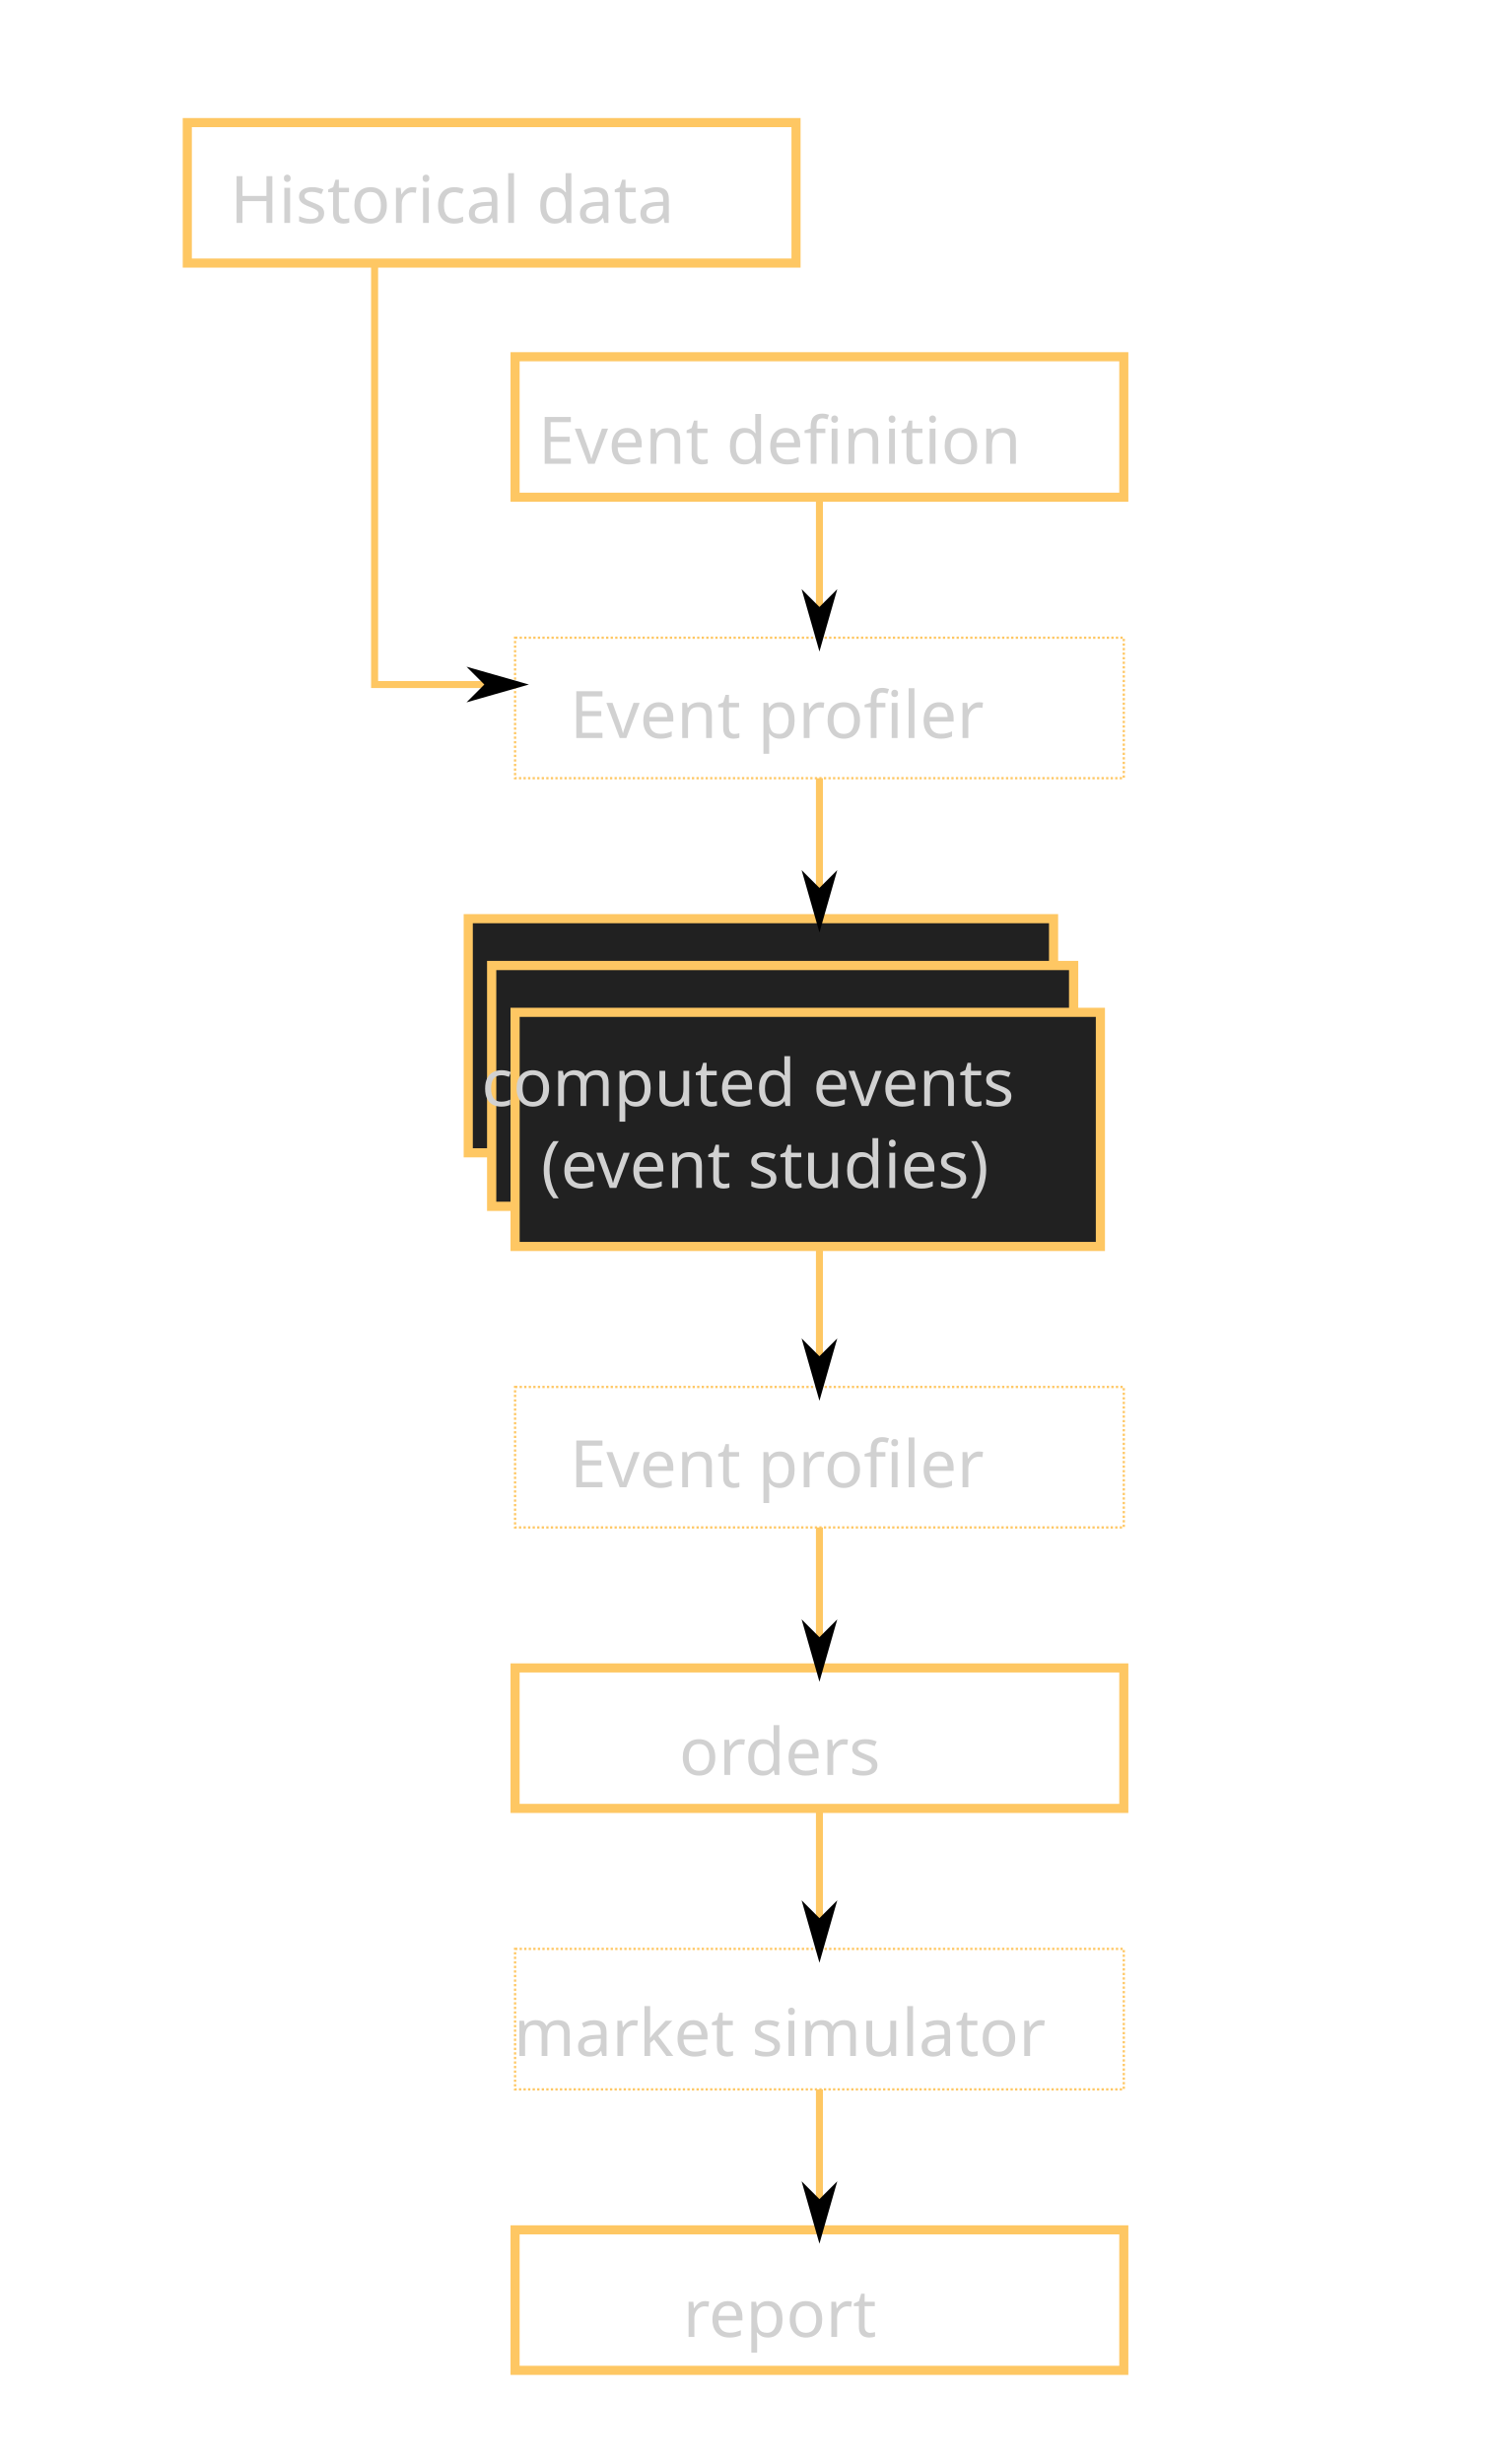
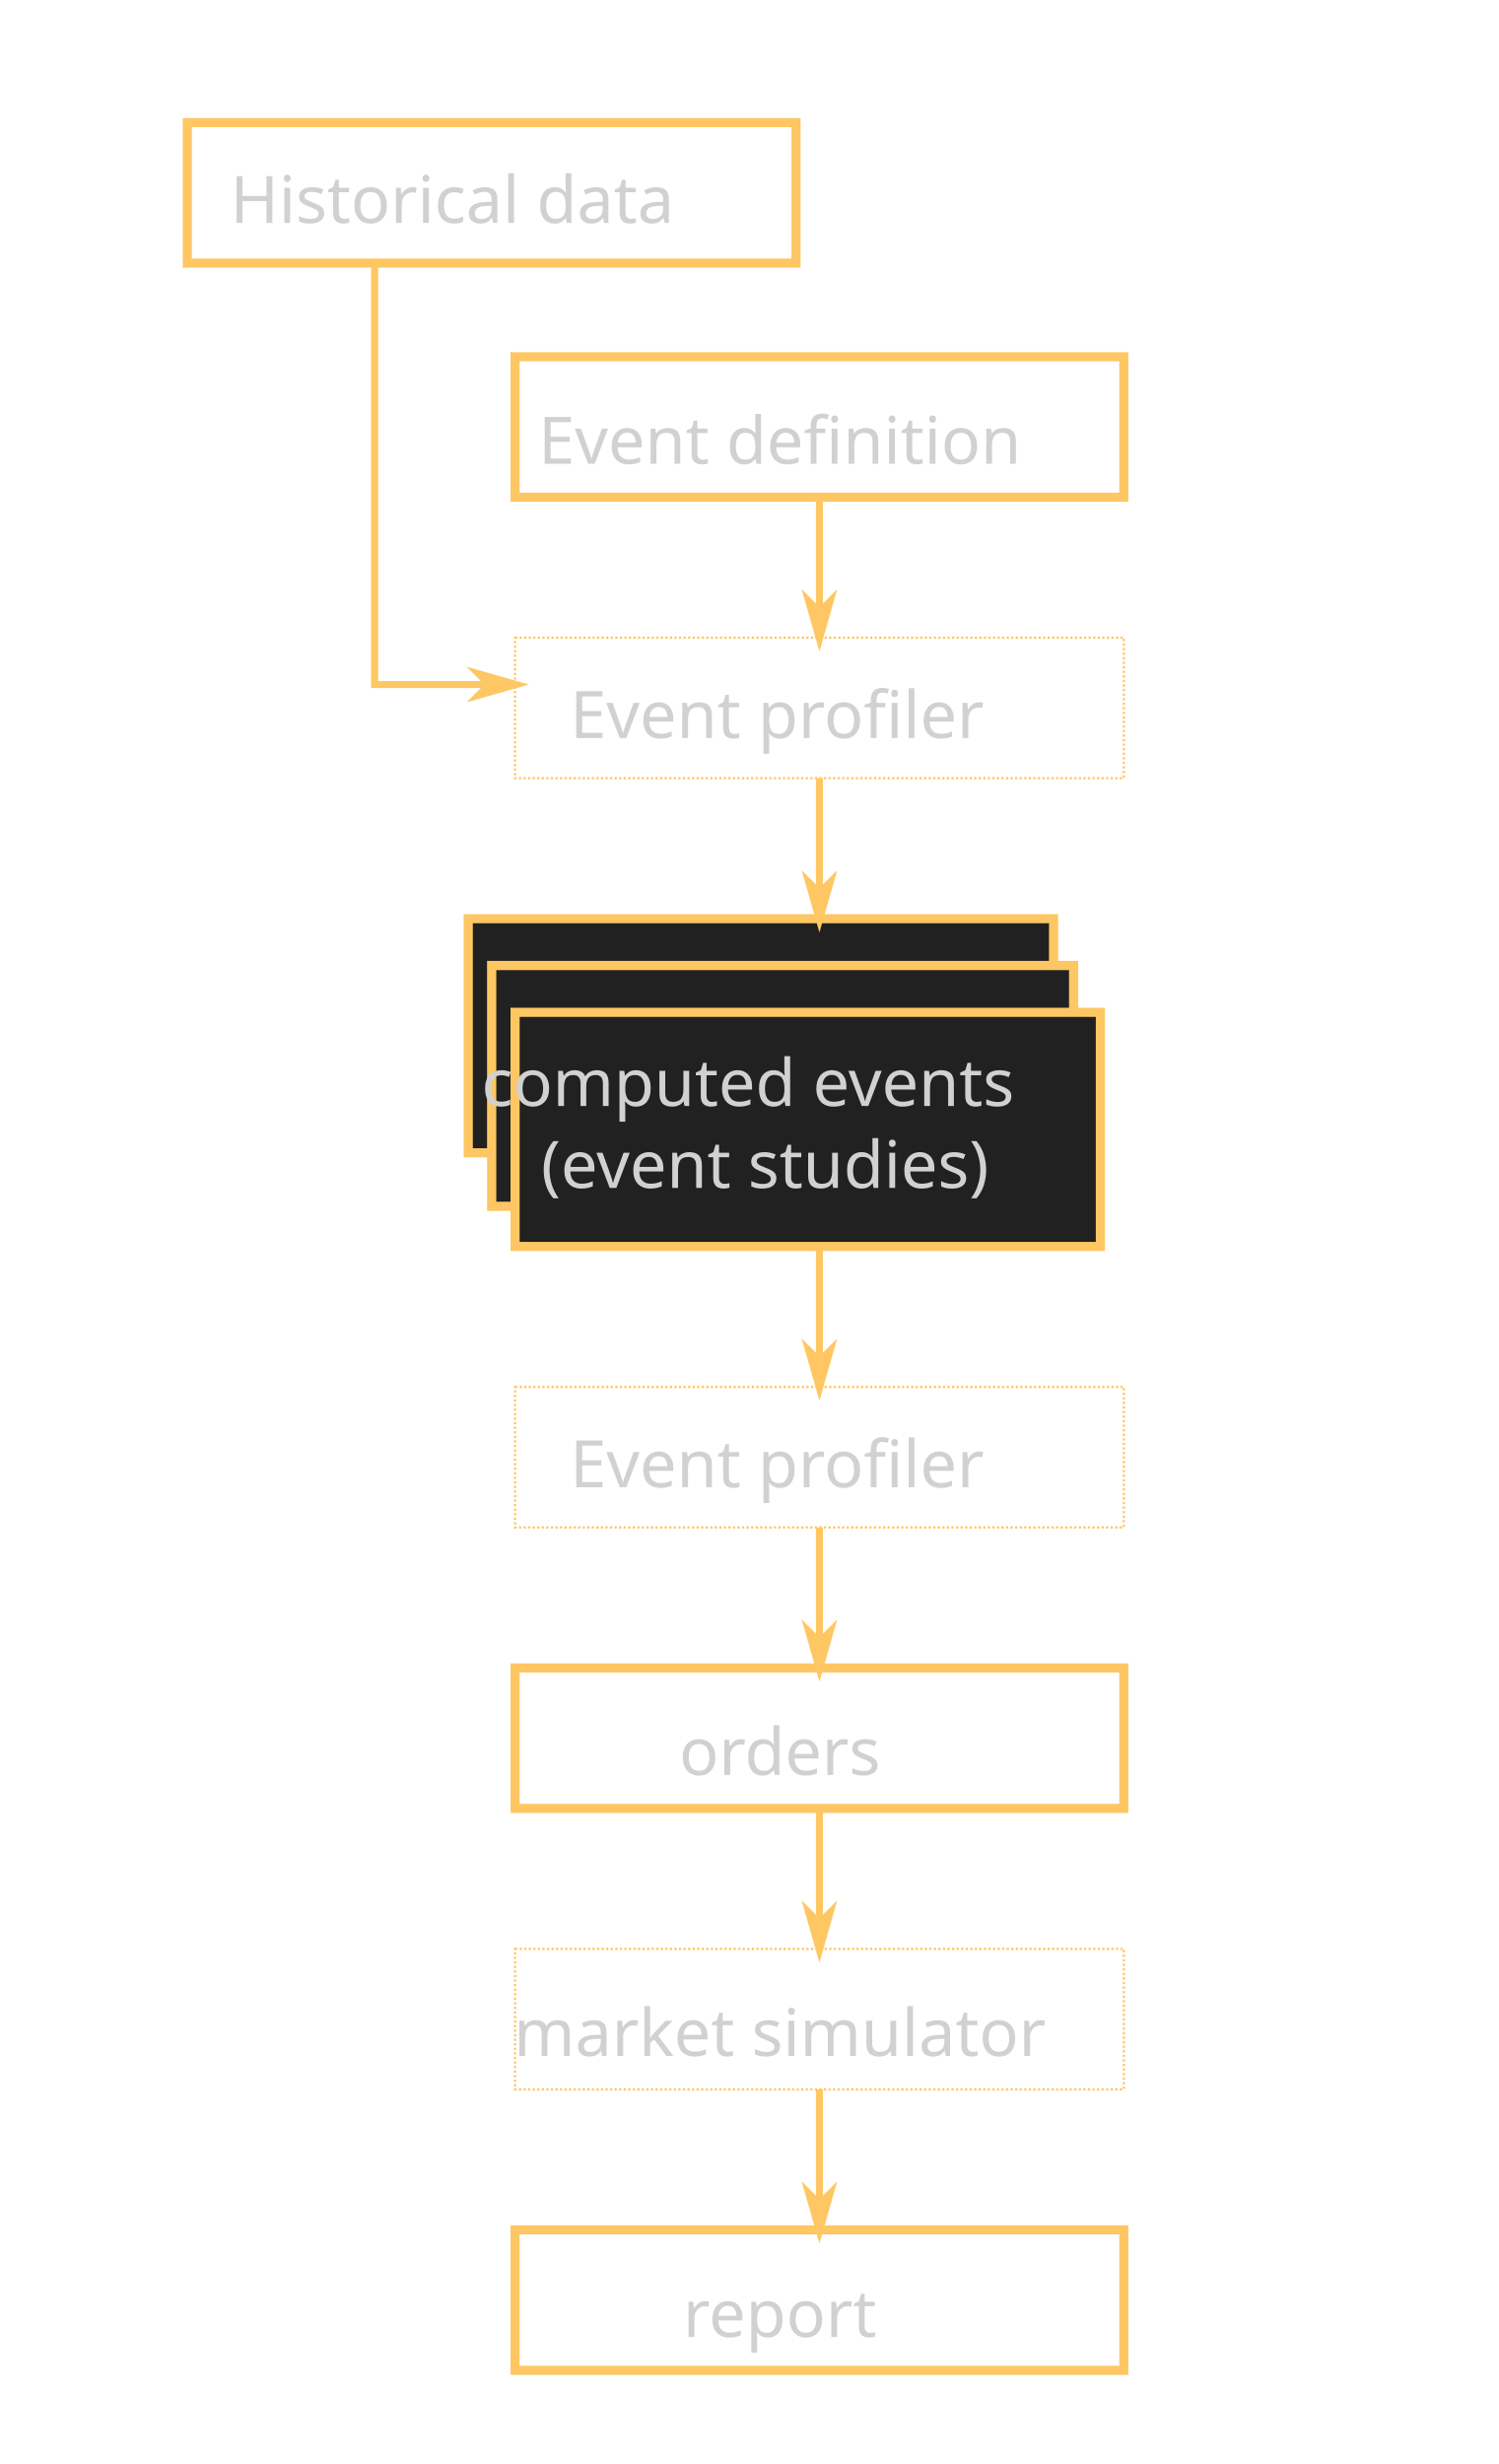
<svg xmlns="http://www.w3.org/2000/svg" width="640" height="1052.36" id="svg7150" version="1.1">
  <defs id="defs7152">
    <marker orient="auto" refY="0.0" refX="0.0" id="Arrow1Mend" style="overflow:visible;">
-       <path id="path8080" d="M 0.0,0.0 L 5.0,-5.0 L -12.5,0.0 L 5.0,5.0 L 0.0,0.0 z " style="fill-rule:evenodd;stroke:#000000;stroke-width:1.0pt;marker-start:none;" transform="scale(0.4) rotate(180) translate(10,0)" />
+       <path id="path8080" d="M 0,0 5,-5 -12.5,0 5,5 0,0 z" style="fill:#fec763;fill-rule:evenodd;stroke:#fec763;stroke-width:1pt;marker-start:none" transform="matrix(-0.4,0,0,-0.4,-4,0)" />
    </marker>
    <marker orient="auto" refY="0.0" refX="0.0" id="Arrow1Lend" style="overflow:visible;">
-       <path id="path8074" d="M 0.0,0.0 L 5.0,-5.0 L -12.5,0.0 L 5.0,5.0 L 0.0,0.0 z " style="fill-rule:evenodd;stroke:#000000;stroke-width:1.0pt;marker-start:none;" transform="scale(0.8) rotate(180) translate(12.5,0)" />
+       <path id="path8074" d="M 0,0 5,-5 -12.5,0 5,5 0,0 z" style="fill-rule:evenodd;stroke:#fec763;stroke-width:1pt;marker-start:none" transform="matrix(-0.8,0,0,-0.8,-10,0)" />
    </marker>
    <marker orient="auto" refY="0.0" refX="0.0" id="Arrow2Send" style="overflow:visible;">
      <path id="path8104" style="font-size:12.0;fill-rule:evenodd;stroke-width:0.625;stroke-linejoin:round;" d="M 8.719,4.034 L -2.207,0.016 L 8.719,-4.002 C 6.973,-1.63 6.983,1.616 8.719,4.034 z " transform="scale(0.3) rotate(180) translate(-2.3,0)" />
    </marker>
  </defs>
  <g id="layer1" transform="translate(0,-0.00218262)">
    <rect style="fill:#212121;fill-opacity:1;stroke:#fec763;stroke-width:3.901;stroke-linecap:butt;stroke-linejoin:miter;stroke-miterlimit:4;stroke-opacity:1;stroke-dasharray:none;stroke-dashoffset:0" id="rect7954" width="250" height="100" x="200" y="392.362" />
    <rect y="412.362" x="210" height="102.857" width="248.571" id="rect7952" style="fill:#212121;fill-opacity:1;stroke:#fec763;stroke-width:3.945;stroke-linecap:butt;stroke-linejoin:miter;stroke-miterlimit:4;stroke-opacity:1;stroke-dasharray:none;stroke-dashoffset:0" />
    <rect style="fill:#212121;fill-opacity:1;stroke:#fec763;stroke-width:3.901;stroke-linecap:butt;stroke-linejoin:miter;stroke-miterlimit:4;stroke-opacity:1;stroke-dasharray:none;stroke-dashoffset:0" id="rect7946" width="250" height="100" x="220" y="432.362" />
    <text xml:space="preserve" style="font-size:28px;font-style:normal;font-variant:normal;font-weight:normal;font-stretch:normal;text-align:center;line-height:125%;letter-spacing:0px;word-spacing:0px;text-anchor:middle;fill:#d1d1d1;fill-opacity:1;stroke:none;font-family:Baskerville;-inkscape-font-specification:Baskerville" x="344.918" y="472.362" id="text7166">
      <tspan id="tspan7168" x="344.918" y="472.362" style="font-style:normal;font-variant:normal;font-weight:normal;font-stretch:normal;text-align:center;text-anchor:middle;fill:#d1d1d1;fill-opacity:1;font-family:Sans;-inkscape-font-specification:Sans">computed events</tspan>
      <tspan x="344.918" y="507.362" style="font-style:normal;font-variant:normal;font-weight:normal;font-stretch:normal;text-align:center;text-anchor:middle;fill:#d1d1d1;fill-opacity:1;font-family:Sans;-inkscape-font-specification:Sans" id="tspan7950">(event studies)</tspan>
    </text>
    <text xml:space="preserve" style="font-size:28px;font-style:normal;font-variant:normal;font-weight:normal;font-stretch:normal;text-align:center;line-height:125%;letter-spacing:0px;word-spacing:0px;text-anchor:middle;fill:#d1d1d1;fill-opacity:1;stroke:none;font-family:Baskerville;-inkscape-font-specification:Baskerville" x="351.258" y="198.076" id="text7158">
      <tspan id="tspan7160" x="351.258" y="198.076" style="font-style:normal;font-variant:normal;font-weight:normal;font-stretch:normal;text-align:center;text-anchor:middle;fill:#d1d1d1;fill-opacity:1;font-family:Sans;-inkscape-font-specification:Sans">Event definition</tspan>
    </text>
    <rect style="fill:none;stroke:#fec763;stroke-width:3.887;stroke-linecap:butt;stroke-linejoin:miter;stroke-miterlimit:4;stroke-opacity:1;stroke-dasharray:none;stroke-dashoffset:0" id="rect7174" width="260" height="60" x="220" y="152.362" />
    <text id="text7162" y="315.219" x="350.068" style="font-size:28px;font-style:normal;font-variant:normal;font-weight:normal;font-stretch:normal;text-align:center;line-height:125%;letter-spacing:0px;word-spacing:0px;text-anchor:middle;fill:#d1d1d1;fill-opacity:1;stroke:none;font-family:Baskerville;-inkscape-font-specification:Baskerville" xml:space="preserve">
      <tspan style="font-style:normal;font-variant:normal;font-weight:normal;font-stretch:normal;text-align:center;text-anchor:middle;fill:#d1d1d1;fill-opacity:1;font-family:Sans;-inkscape-font-specification:Sans" y="315.219" x="350.068" id="tspan7164">Event profiler</tspan>
    </text>
    <rect y="272.362" x="220" height="60" width="260" id="rect7944" style="fill:none;stroke:#fec763;stroke-width:0.972;stroke-linecap:butt;stroke-linejoin:miter;stroke-miterlimit:4;stroke-opacity:1;stroke-dasharray:0.972, 0.972;stroke-dashoffset:0" />
    <text xml:space="preserve" style="font-size:28px;font-style:normal;font-variant:normal;font-weight:normal;font-stretch:normal;text-align:center;line-height:125%;letter-spacing:0px;word-spacing:0px;text-anchor:middle;fill:#d1d1d1;fill-opacity:1;stroke:none;font-family:Baskerville;-inkscape-font-specification:Baskerville" x="211.333" y="95.219" id="text7170">
      <tspan id="tspan7172" x="211.333" y="95.219" style="font-style:normal;font-variant:normal;font-weight:normal;font-stretch:normal;text-align:center;text-anchor:middle;fill:#d1d1d1;fill-opacity:1;font-family:Sans;-inkscape-font-specification:Sans">Historical data</tspan>
    </text>
    <rect y="52.362" x="80" height="60" width="260" id="rect7948" style="fill:none;stroke:#fec763;stroke-width:3.887;stroke-linecap:butt;stroke-linejoin:miter;stroke-miterlimit:4;stroke-opacity:1;stroke-dasharray:none;stroke-dashoffset:0" />
    <text xml:space="preserve" style="font-size:28px;font-style:normal;font-variant:normal;font-weight:normal;font-stretch:normal;text-align:center;line-height:125%;letter-spacing:0px;word-spacing:0px;text-anchor:middle;fill:#d1d1d1;fill-opacity:1;stroke:none;font-family:Baskerville;-inkscape-font-specification:Baskerville" x="350.068" y="635.219" id="text7956">
      <tspan id="tspan7958" x="350.068" y="635.219" style="font-style:normal;font-variant:normal;font-weight:normal;font-stretch:normal;text-align:center;text-anchor:middle;fill:#d1d1d1;fill-opacity:1;font-family:Sans;-inkscape-font-specification:Sans">Event profiler</tspan>
    </text>
    <rect style="fill:none;stroke:#fec763;stroke-width:0.972;stroke-linecap:butt;stroke-linejoin:miter;stroke-miterlimit:4;stroke-opacity:1;stroke-dasharray:0.972, 0.972;stroke-dashoffset:0" id="rect7960" width="260" height="60" x="220" y="592.362" />
    <text id="text7962" y="758.076" x="351.258" style="font-size:28px;font-style:normal;font-variant:normal;font-weight:normal;font-stretch:normal;text-align:center;line-height:125%;letter-spacing:0px;word-spacing:0px;text-anchor:middle;fill:#d1d1d1;fill-opacity:1;stroke:none;font-family:Baskerville;-inkscape-font-specification:Baskerville" xml:space="preserve">
      <tspan style="font-style:normal;font-variant:normal;font-weight:normal;font-stretch:normal;text-align:center;text-anchor:middle;fill:#d1d1d1;fill-opacity:1;font-family:Sans;-inkscape-font-specification:Sans" y="758.076" x="351.258" id="tspan7964">orders</tspan>
    </text>
    <rect y="712.362" x="220" height="60" width="260" id="rect7966" style="fill:none;stroke:#fec763;stroke-width:3.887;stroke-linecap:butt;stroke-linejoin:miter;stroke-miterlimit:4;stroke-opacity:1;stroke-dasharray:none;stroke-dashoffset:0" />
    <text xml:space="preserve" style="font-size:28px;font-style:normal;font-variant:normal;font-weight:normal;font-stretch:normal;text-align:center;line-height:125%;letter-spacing:0px;word-spacing:0px;text-anchor:middle;fill:#d1d1d1;fill-opacity:1;stroke:none;font-family:Baskerville;-inkscape-font-specification:Baskerville" x="351.258" y="878.076" id="text7968">
      <tspan id="tspan7970" x="351.258" y="878.076" style="font-style:normal;font-variant:normal;font-weight:normal;font-stretch:normal;text-align:center;text-anchor:middle;fill:#d1d1d1;fill-opacity:1;font-family:Sans;-inkscape-font-specification:Sans">market simulator</tspan>
    </text>
    <rect style="fill:none;stroke:#fec763;stroke-width:0.972;stroke-linecap:butt;stroke-linejoin:miter;stroke-miterlimit:4;stroke-opacity:1;stroke-dasharray:0.972, 0.972;stroke-dashoffset:0" id="rect7972" width="260" height="60" x="220" y="832.362" />
    <text id="text7974" y="998.076" x="351.258" style="font-size:28px;font-style:normal;font-variant:normal;font-weight:normal;font-stretch:normal;text-align:center;line-height:125%;letter-spacing:0px;word-spacing:0px;text-anchor:middle;fill:#d1d1d1;fill-opacity:1;stroke:none;font-family:Baskerville;-inkscape-font-specification:Baskerville" xml:space="preserve">
      <tspan style="font-style:normal;font-variant:normal;font-weight:normal;font-stretch:normal;text-align:center;text-anchor:middle;fill:#d1d1d1;fill-opacity:1;font-family:Sans;-inkscape-font-specification:Sans" y="998.076" x="351.258" id="tspan7976">report</tspan>
    </text>
    <rect y="952.362" x="220" height="60" width="260" id="rect7978" style="fill:none;stroke:#fec763;stroke-width:3.887;stroke-linecap:butt;stroke-linejoin:miter;stroke-miterlimit:4;stroke-opacity:1;stroke-dasharray:none;stroke-dashoffset:0" />
    <path style="fill:none;stroke:#fec763;stroke-width:3;stroke-linecap:butt;stroke-linejoin:miter;stroke-opacity:1;marker-end:url(#Arrow1Mend);stroke-miterlimit:4;stroke-dasharray:none" d="m 160,112.36 0,180 60,0" id="path8025" transform="translate(0,0.00218262)" />
    <path style="fill:none;stroke:#fec763;stroke-width:3;stroke-linecap:butt;stroke-linejoin:miter;stroke-opacity:1;marker-end:url(#Arrow1Mend);stroke-miterlimit:4;stroke-dasharray:none" d="m 350,212.36 0,60" id="path8027" transform="translate(0,0.00218262)" />
    <path style="fill:none;stroke:#fec763;stroke-width:3;stroke-linecap:butt;stroke-linejoin:miter;stroke-opacity:1;marker-end:url(#Arrow1Mend);stroke-miterlimit:4;stroke-dasharray:none" d="m 350,332.36 0,60" id="path8029" transform="translate(0,0.00218262)" />
    <path style="fill:none;stroke:#fec763;stroke-width:3;stroke-linecap:butt;stroke-linejoin:miter;stroke-opacity:1;marker-end:url(#Arrow1Mend);stroke-miterlimit:4;stroke-dasharray:none" d="m 350,532.36 0,60" id="path8031" transform="translate(0,0.00218262)" />
    <path style="fill:none;stroke:#fec763;stroke-width:3;stroke-linecap:butt;stroke-linejoin:miter;stroke-opacity:1;marker-end:url(#Arrow1Mend);stroke-miterlimit:4;stroke-dasharray:none" d="m 350,652.36 0,60" id="path8035" transform="translate(0,0.00218262)" />
    <path style="fill:none;stroke:#fec763;stroke-width:3;stroke-linecap:butt;stroke-linejoin:miter;stroke-opacity:1;marker-end:url(#Arrow1Mend);stroke-miterlimit:4;stroke-dasharray:none" d="m 350,772.36 0,60" id="path8037" transform="translate(0,0.00218262)" />
    <path style="fill:none;stroke:#fec763;stroke-width:3;stroke-linecap:butt;stroke-linejoin:miter;stroke-opacity:1;marker-end:url(#Arrow1Mend);stroke-miterlimit:4;stroke-dasharray:none" d="m 350,892.36 0,60" id="path8039" transform="translate(0,0.00218262)" />
  </g>
</svg>
